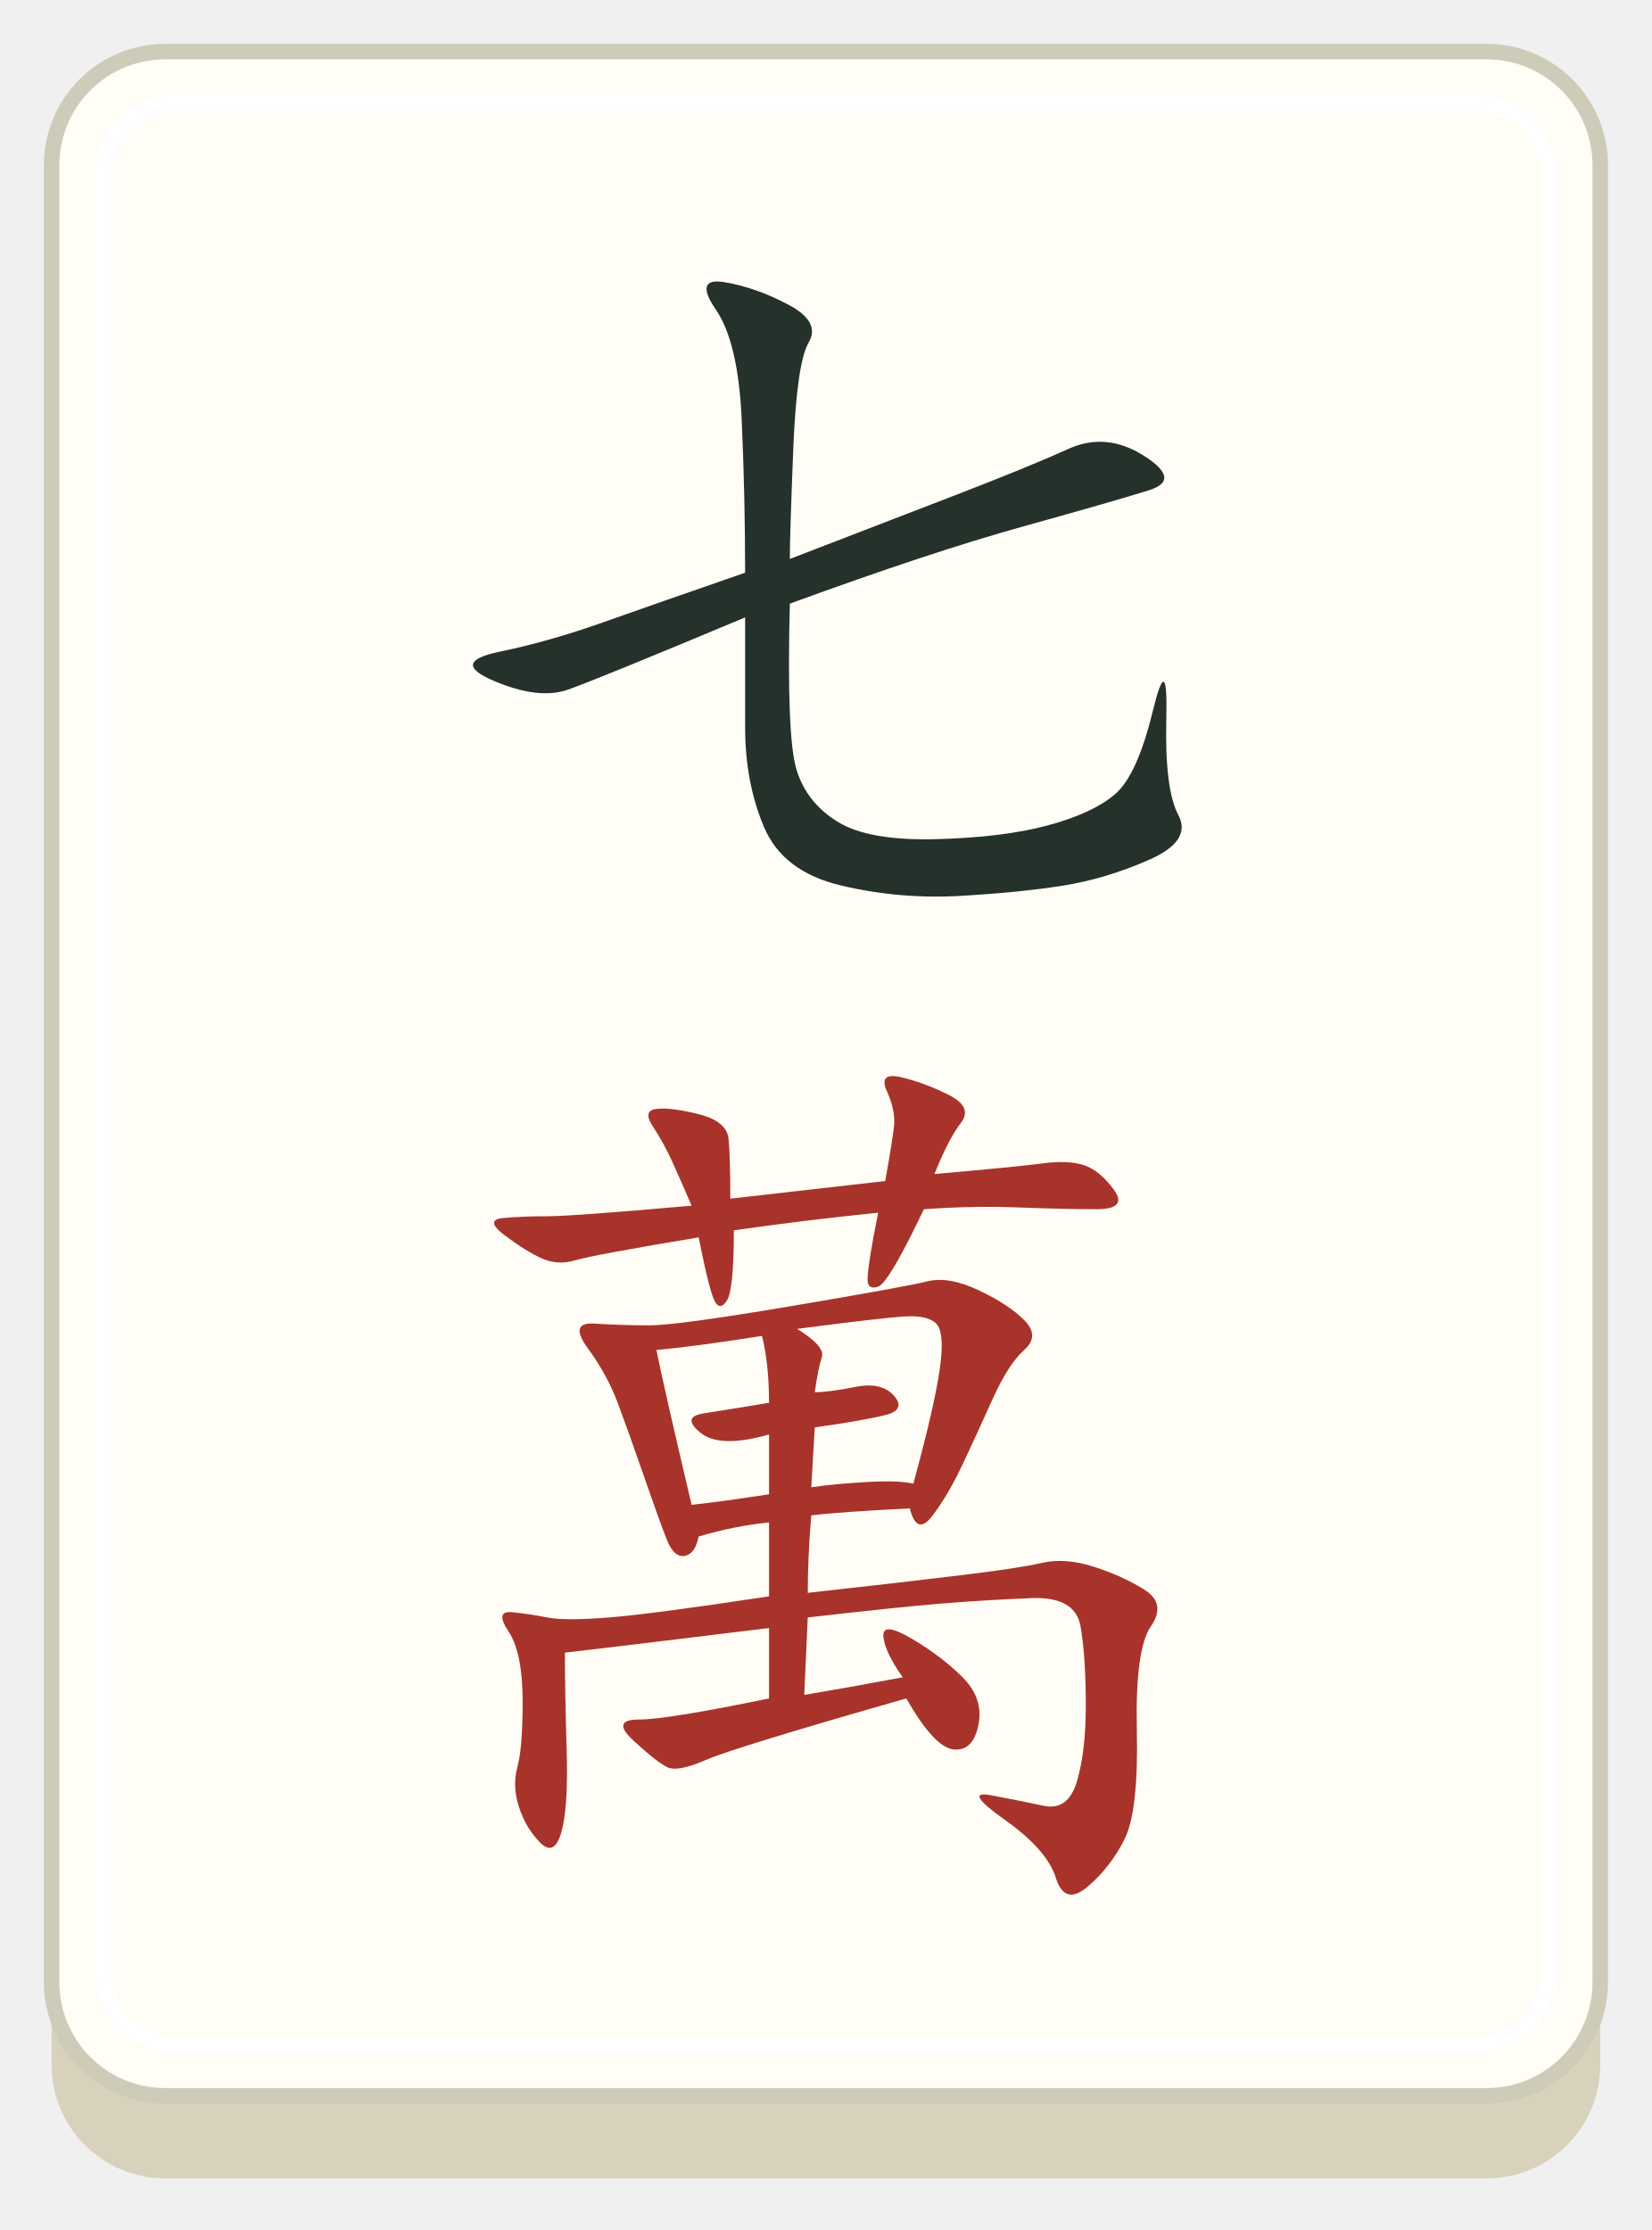
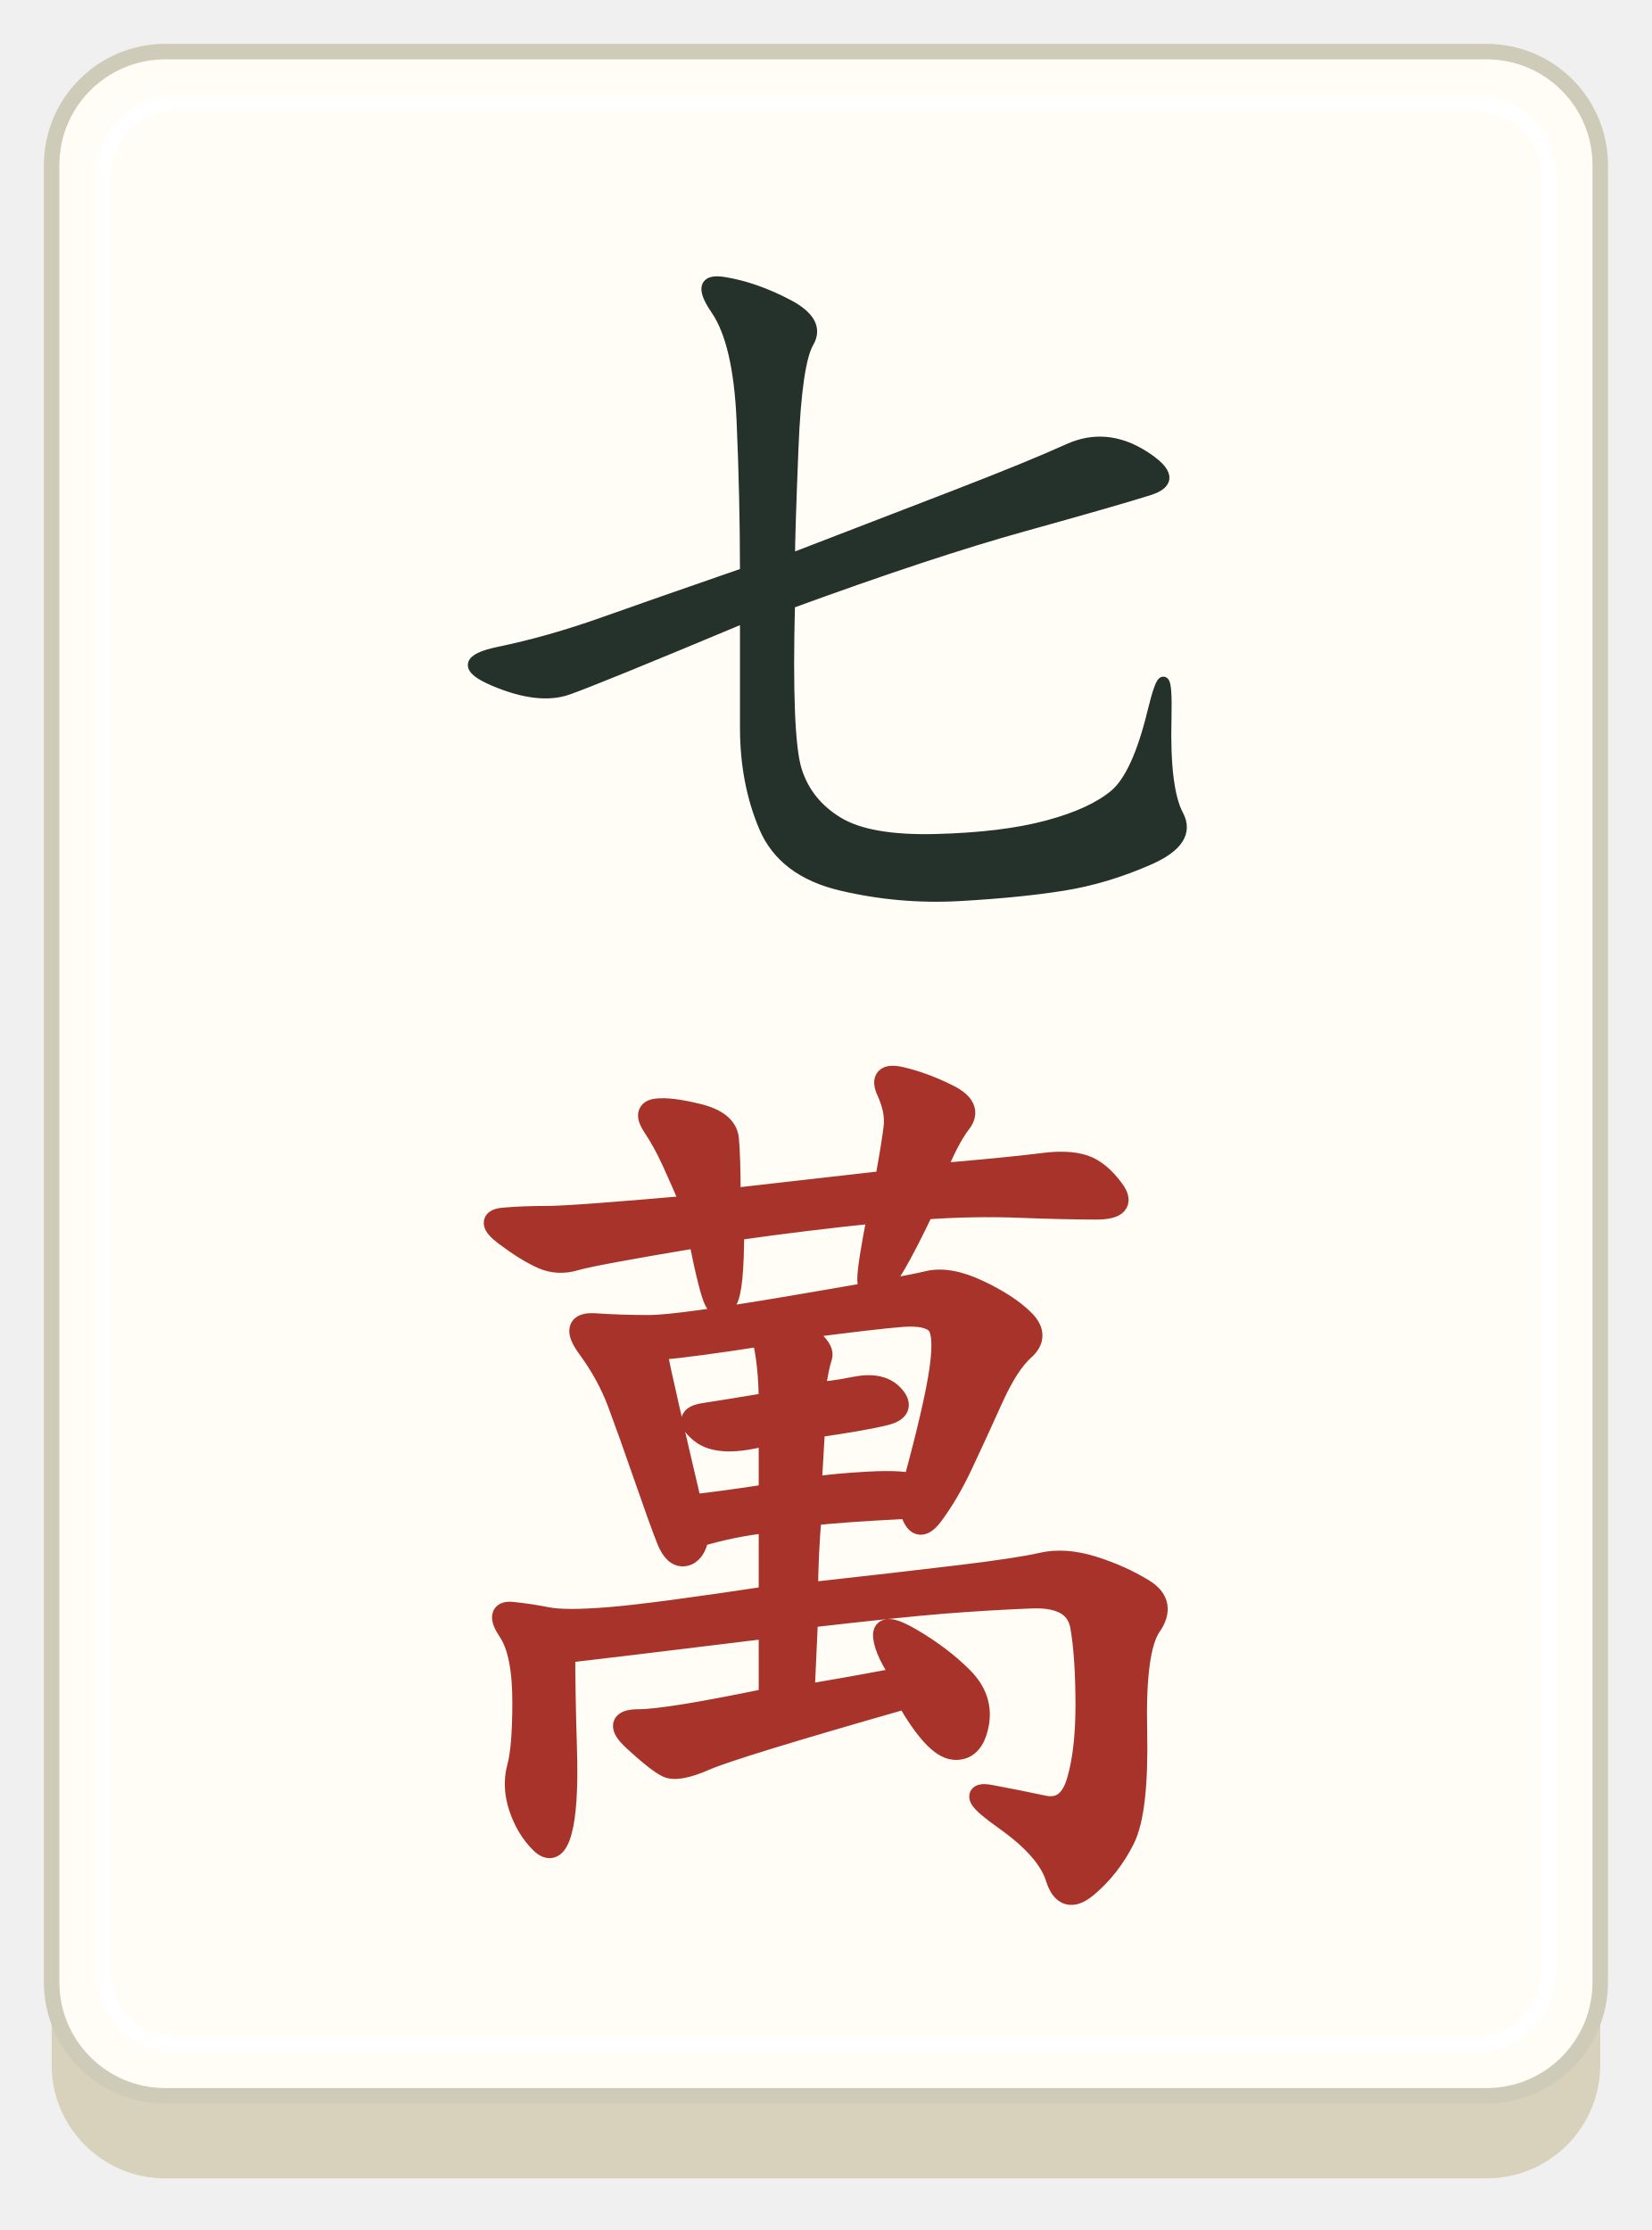
<svg xmlns="http://www.w3.org/2000/svg" viewBox="0 0 160 216" width="160" height="216" data-suit="wan" data-rank="7" role="img" aria-label="七万">
  <rect x="5" y="13" width="150" height="198" rx="11" fill="#d8d2bc" />
  <rect x="5" y="5" width="150" height="198" rx="11" fill="#fffdf5" stroke="#cecbb9" stroke-width="1.5" />
  <rect x="10" y="10" width="140" height="188" rx="7" fill="none" stroke="#ffffff" stroke-width="1.5" />
-   <path data-character="七" d="M44.531,44.141C51.302,41.536 57.552,39.128 63.281,36.914C69.01,34.701 73.307,32.943 76.172,31.641C79.036,30.339 81.901,30.599 84.766,32.422C87.63,34.245 87.826,35.547 85.352,36.328C82.878,37.109 78.125,38.477 71.094,40.43C64.063,42.383 55.208,45.313 44.531,49.219C44.271,59.375 44.531,65.69 45.313,68.164C46.094,70.638 47.656,72.591 50,74.023C52.344,75.456 56.055,76.107 61.133,75.977C66.211,75.846 70.443,75.326 73.828,74.414C77.214,73.503 79.753,72.331 81.445,70.898C83.138,69.466 84.57,66.341 85.742,61.523C86.914,56.706 87.435,56.966 87.305,62.305C87.174,67.643 87.63,71.289 88.672,73.242C89.714,75.195 88.607,76.888 85.352,78.32C82.096,79.753 78.841,80.729 75.586,81.25C72.331,81.771 68.424,82.161 63.867,82.422C59.31,82.682 54.818,82.292 50.391,81.25C45.964,80.208 43.034,77.995 41.602,74.609C40.169,71.224 39.453,67.448 39.453,63.281L39.453,50.781C28.255,55.469 21.549,58.203 19.336,58.984C17.122,59.766 14.323,59.44 10.938,58.008C7.552,56.576 7.747,55.469 11.523,54.688C15.299,53.906 19.206,52.799 23.242,51.367C27.279,49.935 32.682,48.047 39.453,45.703C39.453,39.974 39.323,34.18 39.063,28.32C38.802,22.461 37.826,18.294 36.133,15.82C34.44,13.346 34.766,12.305 37.109,12.695C39.453,13.086 41.862,13.932 44.336,15.234C46.81,16.536 47.591,17.969 46.68,19.531C45.768,21.094 45.182,25.13 44.922,31.641C44.661,38.151 44.531,42.318 44.531,44.141Z" transform="translate(38.5384 16.5097) scale(0.85254)" fill="#25312b" />
-   <path data-character="萬" d="M59.375,52.344C54.167,52.604 50.521,52.865 48.438,53.125C48.177,56.25 48.047,59.115 48.047,61.719C55.078,60.938 60.742,60.286 65.039,59.766C69.336,59.245 72.331,58.789 74.023,58.398C75.716,58.008 77.604,58.138 79.688,58.789C81.771,59.44 83.659,60.286 85.352,61.328C87.044,62.37 87.305,63.737 86.133,65.43C84.961,67.122 84.44,70.964 84.57,76.953C84.701,82.943 84.245,86.979 83.203,89.063C82.161,91.146 80.794,92.904 79.102,94.336C77.409,95.768 76.237,95.443 75.586,93.359C74.935,91.276 73.047,89.128 69.922,86.914C66.797,84.701 66.276,83.789 68.359,84.18C70.443,84.57 72.396,84.961 74.219,85.352C76.042,85.742 77.279,84.831 77.93,82.617C78.581,80.404 78.906,77.604 78.906,74.219C78.906,70.573 78.711,67.643 78.32,65.43C77.93,63.216 76.107,62.174 72.852,62.305C69.596,62.435 66.341,62.63 63.086,62.891C59.831,63.151 54.818,63.672 48.047,64.453L47.656,73.047C50.781,72.526 54.427,71.875 58.594,71.094C57.292,69.271 56.576,67.773 56.445,66.602C56.315,65.43 57.357,65.495 59.57,66.797C61.784,68.099 63.672,69.531 65.234,71.094C66.797,72.656 67.383,74.414 66.992,76.367C66.602,78.32 65.69,79.232 64.258,79.102C62.826,78.971 61.068,77.083 58.984,73.438C46.224,77.083 38.802,79.362 36.719,80.273C34.635,81.185 33.203,81.445 32.422,81.055C31.641,80.664 30.404,79.688 28.711,78.125C27.018,76.563 27.214,75.781 29.297,75.781C31.38,75.781 36.198,75 43.75,73.438L43.75,65.625C30.99,67.188 23.438,68.099 21.094,68.359C21.094,71.224 21.159,74.805 21.289,79.102C21.419,83.398 21.224,86.458 20.703,88.281C20.182,90.104 19.401,90.495 18.359,89.453C17.318,88.411 16.536,87.109 16.016,85.547C15.495,83.984 15.43,82.487 15.82,81.055C16.211,79.622 16.406,77.214 16.406,73.828C16.406,70.182 15.885,67.578 14.844,66.016C13.802,64.453 13.932,63.737 15.234,63.867C16.536,63.997 17.839,64.193 19.141,64.453C20.443,64.714 22.721,64.714 25.977,64.453C29.232,64.193 35.156,63.411 43.75,62.109L43.75,53.906C41.146,54.167 38.542,54.688 35.938,55.469C35.677,56.771 35.156,57.487 34.375,57.617C33.594,57.747 32.943,57.161 32.422,55.859C31.901,54.557 31.055,52.214 29.883,48.828C28.711,45.443 27.734,42.708 26.953,40.625C26.172,38.542 25.065,36.523 23.633,34.57C22.201,32.617 22.461,31.706 24.414,31.836C26.367,31.966 28.385,32.031 30.469,32.031C32.552,32.031 37.826,31.315 46.289,29.883C54.753,28.451 59.766,27.539 61.328,27.148C62.891,26.758 64.779,27.083 66.992,28.125C69.206,29.167 70.898,30.273 72.07,31.445C73.242,32.617 73.242,33.724 72.07,34.766C70.898,35.807 69.727,37.63 68.555,40.234C67.383,42.839 66.276,45.247 65.234,47.461C64.193,49.674 63.086,51.563 61.914,53.125C60.742,54.688 59.896,54.427 59.375,52.344ZM55.859,19.531C50.651,20.052 45.313,20.703 39.844,21.484C39.844,25.911 39.583,28.516 39.063,29.297C38.542,30.078 38.086,30.078 37.695,29.297C37.305,28.516 36.719,26.172 35.938,22.266C28.125,23.568 23.568,24.414 22.266,24.805C20.964,25.195 19.727,25.13 18.555,24.609C17.383,24.089 16.016,23.242 14.453,22.07C12.891,20.898 12.826,20.247 14.258,20.117C15.69,19.987 17.318,19.922 19.141,19.922C20.964,19.922 26.302,19.531 35.156,18.75C34.375,16.927 33.659,15.299 33.008,13.867C32.357,12.435 31.641,11.133 30.859,9.961C30.078,8.789 30.208,8.138 31.25,8.008C32.292,7.878 33.854,8.073 35.938,8.594C38.021,9.115 39.128,10.026 39.258,11.328C39.388,12.63 39.453,14.844 39.453,17.969L56.641,16.016C57.161,13.151 57.487,11.133 57.617,9.961C57.747,8.789 57.487,7.487 56.836,6.055C56.185,4.622 56.706,4.102 58.398,4.492C60.091,4.883 61.849,5.534 63.672,6.445C65.495,7.357 65.951,8.398 65.039,9.57C64.128,10.742 63.151,12.63 62.109,15.234C68.099,14.714 72.07,14.323 74.023,14.063C75.977,13.802 77.539,13.867 78.711,14.258C79.883,14.648 80.99,15.56 82.031,16.992C83.073,18.424 82.422,19.141 80.078,19.141C77.734,19.141 74.87,19.076 71.484,18.945C68.099,18.815 64.583,18.88 60.938,19.141C58.333,24.609 56.641,27.474 55.859,27.734C55.078,27.995 54.688,27.734 54.688,26.953C54.688,25.911 55.078,23.438 55.859,19.531ZM48.438,50C50.26,49.74 52.344,49.544 54.688,49.414C57.031,49.284 58.724,49.349 59.766,49.609C61.328,43.88 62.305,39.648 62.695,36.914C63.086,34.18 62.956,32.487 62.305,31.836C61.654,31.185 60.417,30.924 58.594,31.055C56.771,31.185 52.865,31.641 46.875,32.422C48.958,33.724 49.87,34.766 49.609,35.547C49.349,36.328 49.089,37.63 48.828,39.453C49.87,39.453 51.367,39.258 53.32,38.867C55.273,38.477 56.706,38.802 57.617,39.844C58.529,40.885 58.203,41.602 56.641,41.992C55.078,42.383 52.474,42.839 48.828,43.359ZM35.156,51.953C37.5,51.693 40.365,51.302 43.75,50.781L43.75,44.141C40.104,45.182 37.565,45.117 36.133,43.945C34.701,42.773 34.831,42.057 36.523,41.797C38.216,41.536 40.625,41.146 43.75,40.625C43.75,37.76 43.49,35.286 42.969,33.203C38.021,33.984 34.115,34.505 31.25,34.766C31.771,37.37 33.073,43.099 35.156,51.953Z" transform="translate(36.3068 100.4205) scale(0.87273)" fill="#a8332b" />
+   <path data-character="七" d="M44.531,44.141C51.302,41.536 57.552,39.128 63.281,36.914C69.01,34.701 73.307,32.943 76.172,31.641C79.036,30.339 81.901,30.599 84.766,32.422C87.63,34.245 87.826,35.547 85.352,36.328C82.878,37.109 78.125,38.477 71.094,40.43C64.063,42.383 55.208,45.313 44.531,49.219C44.271,59.375 44.531,65.69 45.313,68.164C46.094,70.638 47.656,72.591 50,74.023C52.344,75.456 56.055,76.107 61.133,75.977C66.211,75.846 70.443,75.326 73.828,74.414C77.214,73.503 79.753,72.331 81.445,70.898C83.138,69.466 84.57,66.341 85.742,61.523C86.914,56.706 87.435,56.966 87.305,62.305C87.174,67.643 87.63,71.289 88.672,73.242C89.714,75.195 88.607,76.888 85.352,78.32C82.096,79.753 78.841,80.729 75.586,81.25C72.331,81.771 68.424,82.161 63.867,82.422C59.31,82.682 54.818,82.292 50.391,81.25C45.964,80.208 43.034,77.995 41.602,74.609C40.169,71.224 39.453,67.448 39.453,63.281L39.453,50.781C28.255,55.469 21.549,58.203 19.336,58.984C17.122,59.766 14.323,59.44 10.938,58.008C7.552,56.576 7.747,55.469 11.523,54.688C15.299,53.906 19.206,52.799 23.242,51.367C27.279,49.935 32.682,48.047 39.453,45.703C39.453,39.974 39.323,34.18 39.063,28.32C38.802,22.461 37.826,18.294 36.133,15.82C34.44,13.346 34.766,12.305 37.109,12.695C39.453,13.086 41.862,13.932 44.336,15.234C46.81,16.536 47.591,17.969 46.68,19.531C45.768,21.094 45.182,25.13 44.922,31.641C44.661,38.151 44.531,42.318 44.531,44.141Z" transform="translate(38.5384 16.5097) scale(0.85254)" fill="#25312b" stroke="#25312b" stroke-width="1.173" stroke-linejoin="round" />
+   <path data-character="萬" d="M59.375,52.344C54.167,52.604 50.521,52.865 48.438,53.125C48.177,56.25 48.047,59.115 48.047,61.719C55.078,60.938 60.742,60.286 65.039,59.766C69.336,59.245 72.331,58.789 74.023,58.398C75.716,58.008 77.604,58.138 79.688,58.789C81.771,59.44 83.659,60.286 85.352,61.328C87.044,62.37 87.305,63.737 86.133,65.43C84.961,67.122 84.44,70.964 84.57,76.953C84.701,82.943 84.245,86.979 83.203,89.063C82.161,91.146 80.794,92.904 79.102,94.336C77.409,95.768 76.237,95.443 75.586,93.359C74.935,91.276 73.047,89.128 69.922,86.914C66.797,84.701 66.276,83.789 68.359,84.18C70.443,84.57 72.396,84.961 74.219,85.352C76.042,85.742 77.279,84.831 77.93,82.617C78.581,80.404 78.906,77.604 78.906,74.219C78.906,70.573 78.711,67.643 78.32,65.43C77.93,63.216 76.107,62.174 72.852,62.305C69.596,62.435 66.341,62.63 63.086,62.891C59.831,63.151 54.818,63.672 48.047,64.453L47.656,73.047C50.781,72.526 54.427,71.875 58.594,71.094C57.292,69.271 56.576,67.773 56.445,66.602C56.315,65.43 57.357,65.495 59.57,66.797C61.784,68.099 63.672,69.531 65.234,71.094C66.797,72.656 67.383,74.414 66.992,76.367C66.602,78.32 65.69,79.232 64.258,79.102C62.826,78.971 61.068,77.083 58.984,73.438C46.224,77.083 38.802,79.362 36.719,80.273C34.635,81.185 33.203,81.445 32.422,81.055C31.641,80.664 30.404,79.688 28.711,78.125C27.018,76.563 27.214,75.781 29.297,75.781C31.38,75.781 36.198,75 43.75,73.438L43.75,65.625C30.99,67.188 23.438,68.099 21.094,68.359C21.094,71.224 21.159,74.805 21.289,79.102C21.419,83.398 21.224,86.458 20.703,88.281C20.182,90.104 19.401,90.495 18.359,89.453C17.318,88.411 16.536,87.109 16.016,85.547C15.495,83.984 15.43,82.487 15.82,81.055C16.211,79.622 16.406,77.214 16.406,73.828C16.406,70.182 15.885,67.578 14.844,66.016C13.802,64.453 13.932,63.737 15.234,63.867C16.536,63.997 17.839,64.193 19.141,64.453C20.443,64.714 22.721,64.714 25.977,64.453C29.232,64.193 35.156,63.411 43.75,62.109L43.75,53.906C41.146,54.167 38.542,54.688 35.938,55.469C35.677,56.771 35.156,57.487 34.375,57.617C33.594,57.747 32.943,57.161 32.422,55.859C31.901,54.557 31.055,52.214 29.883,48.828C28.711,45.443 27.734,42.708 26.953,40.625C26.172,38.542 25.065,36.523 23.633,34.57C22.201,32.617 22.461,31.706 24.414,31.836C26.367,31.966 28.385,32.031 30.469,32.031C32.552,32.031 37.826,31.315 46.289,29.883C54.753,28.451 59.766,27.539 61.328,27.148C62.891,26.758 64.779,27.083 66.992,28.125C69.206,29.167 70.898,30.273 72.07,31.445C73.242,32.617 73.242,33.724 72.07,34.766C70.898,35.807 69.727,37.63 68.555,40.234C67.383,42.839 66.276,45.247 65.234,47.461C64.193,49.674 63.086,51.563 61.914,53.125C60.742,54.688 59.896,54.427 59.375,52.344ZM55.859,19.531C50.651,20.052 45.313,20.703 39.844,21.484C39.844,25.911 39.583,28.516 39.063,29.297C38.542,30.078 38.086,30.078 37.695,29.297C37.305,28.516 36.719,26.172 35.938,22.266C28.125,23.568 23.568,24.414 22.266,24.805C20.964,25.195 19.727,25.13 18.555,24.609C17.383,24.089 16.016,23.242 14.453,22.07C12.891,20.898 12.826,20.247 14.258,20.117C15.69,19.987 17.318,19.922 19.141,19.922C20.964,19.922 26.302,19.531 35.156,18.75C34.375,16.927 33.659,15.299 33.008,13.867C32.357,12.435 31.641,11.133 30.859,9.961C30.078,8.789 30.208,8.138 31.25,8.008C32.292,7.878 33.854,8.073 35.938,8.594C38.021,9.115 39.128,10.026 39.258,11.328C39.388,12.63 39.453,14.844 39.453,17.969L56.641,16.016C57.161,13.151 57.487,11.133 57.617,9.961C57.747,8.789 57.487,7.487 56.836,6.055C56.185,4.622 56.706,4.102 58.398,4.492C60.091,4.883 61.849,5.534 63.672,6.445C65.495,7.357 65.951,8.398 65.039,9.57C64.128,10.742 63.151,12.63 62.109,15.234C68.099,14.714 72.07,14.323 74.023,14.063C75.977,13.802 77.539,13.867 78.711,14.258C79.883,14.648 80.99,15.56 82.031,16.992C83.073,18.424 82.422,19.141 80.078,19.141C77.734,19.141 74.87,19.076 71.484,18.945C68.099,18.815 64.583,18.88 60.938,19.141C58.333,24.609 56.641,27.474 55.859,27.734C55.078,27.995 54.688,27.734 54.688,26.953C54.688,25.911 55.078,23.438 55.859,19.531ZM48.438,50C50.26,49.74 52.344,49.544 54.688,49.414C57.031,49.284 58.724,49.349 59.766,49.609C61.328,43.88 62.305,39.648 62.695,36.914C63.086,34.18 62.956,32.487 62.305,31.836C61.654,31.185 60.417,30.924 58.594,31.055C56.771,31.185 52.865,31.641 46.875,32.422C48.958,33.724 49.87,34.766 49.609,35.547C49.349,36.328 49.089,37.63 48.828,39.453C49.87,39.453 51.367,39.258 53.32,38.867C55.273,38.477 56.706,38.802 57.617,39.844C58.529,40.885 58.203,41.602 56.641,41.992C55.078,42.383 52.474,42.839 48.828,43.359ZM35.156,51.953C37.5,51.693 40.365,51.302 43.75,50.781L43.75,44.141C40.104,45.182 37.565,45.117 36.133,43.945C34.701,42.773 34.831,42.057 36.523,41.797C38.216,41.536 40.625,41.146 43.75,40.625C43.75,37.76 43.49,35.286 42.969,33.203C38.021,33.984 34.115,34.505 31.25,34.766C31.771,37.37 33.073,43.099 35.156,51.953Z" transform="translate(36.3068 100.4205) scale(0.87273)" fill="#a8332b" stroke="#a8332b" stroke-width="2.292" stroke-linejoin="round" />
</svg>
